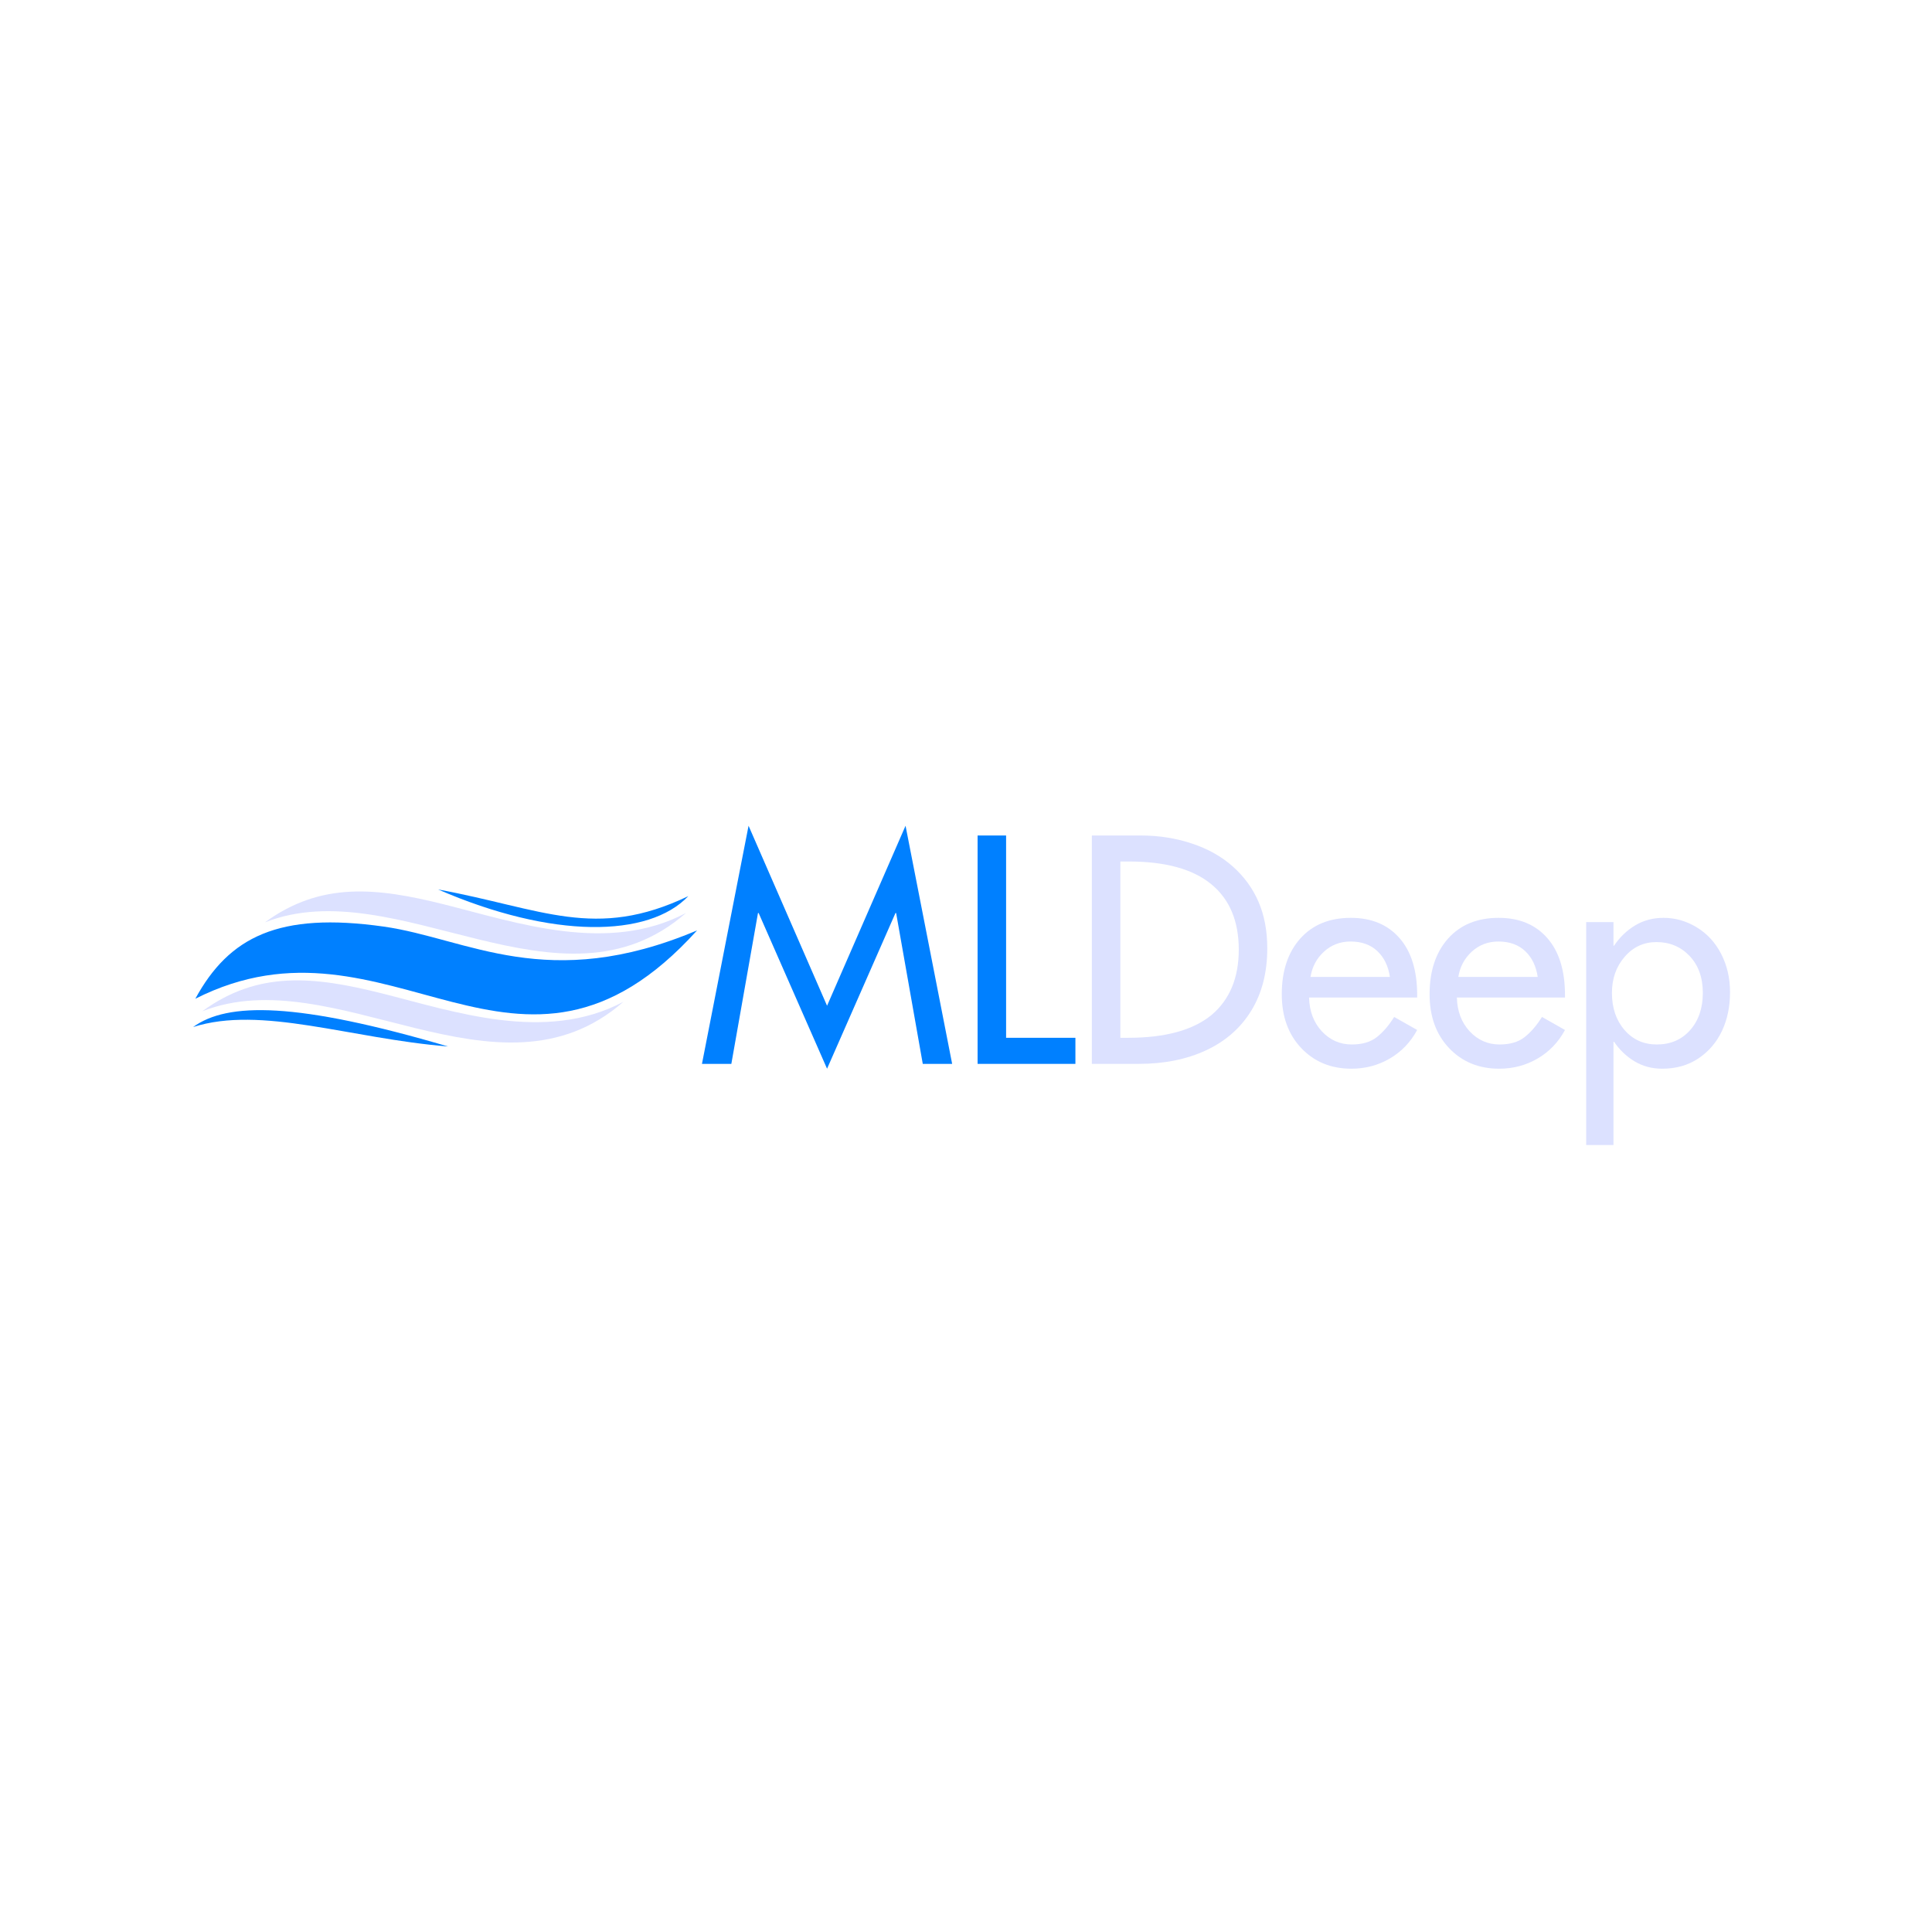
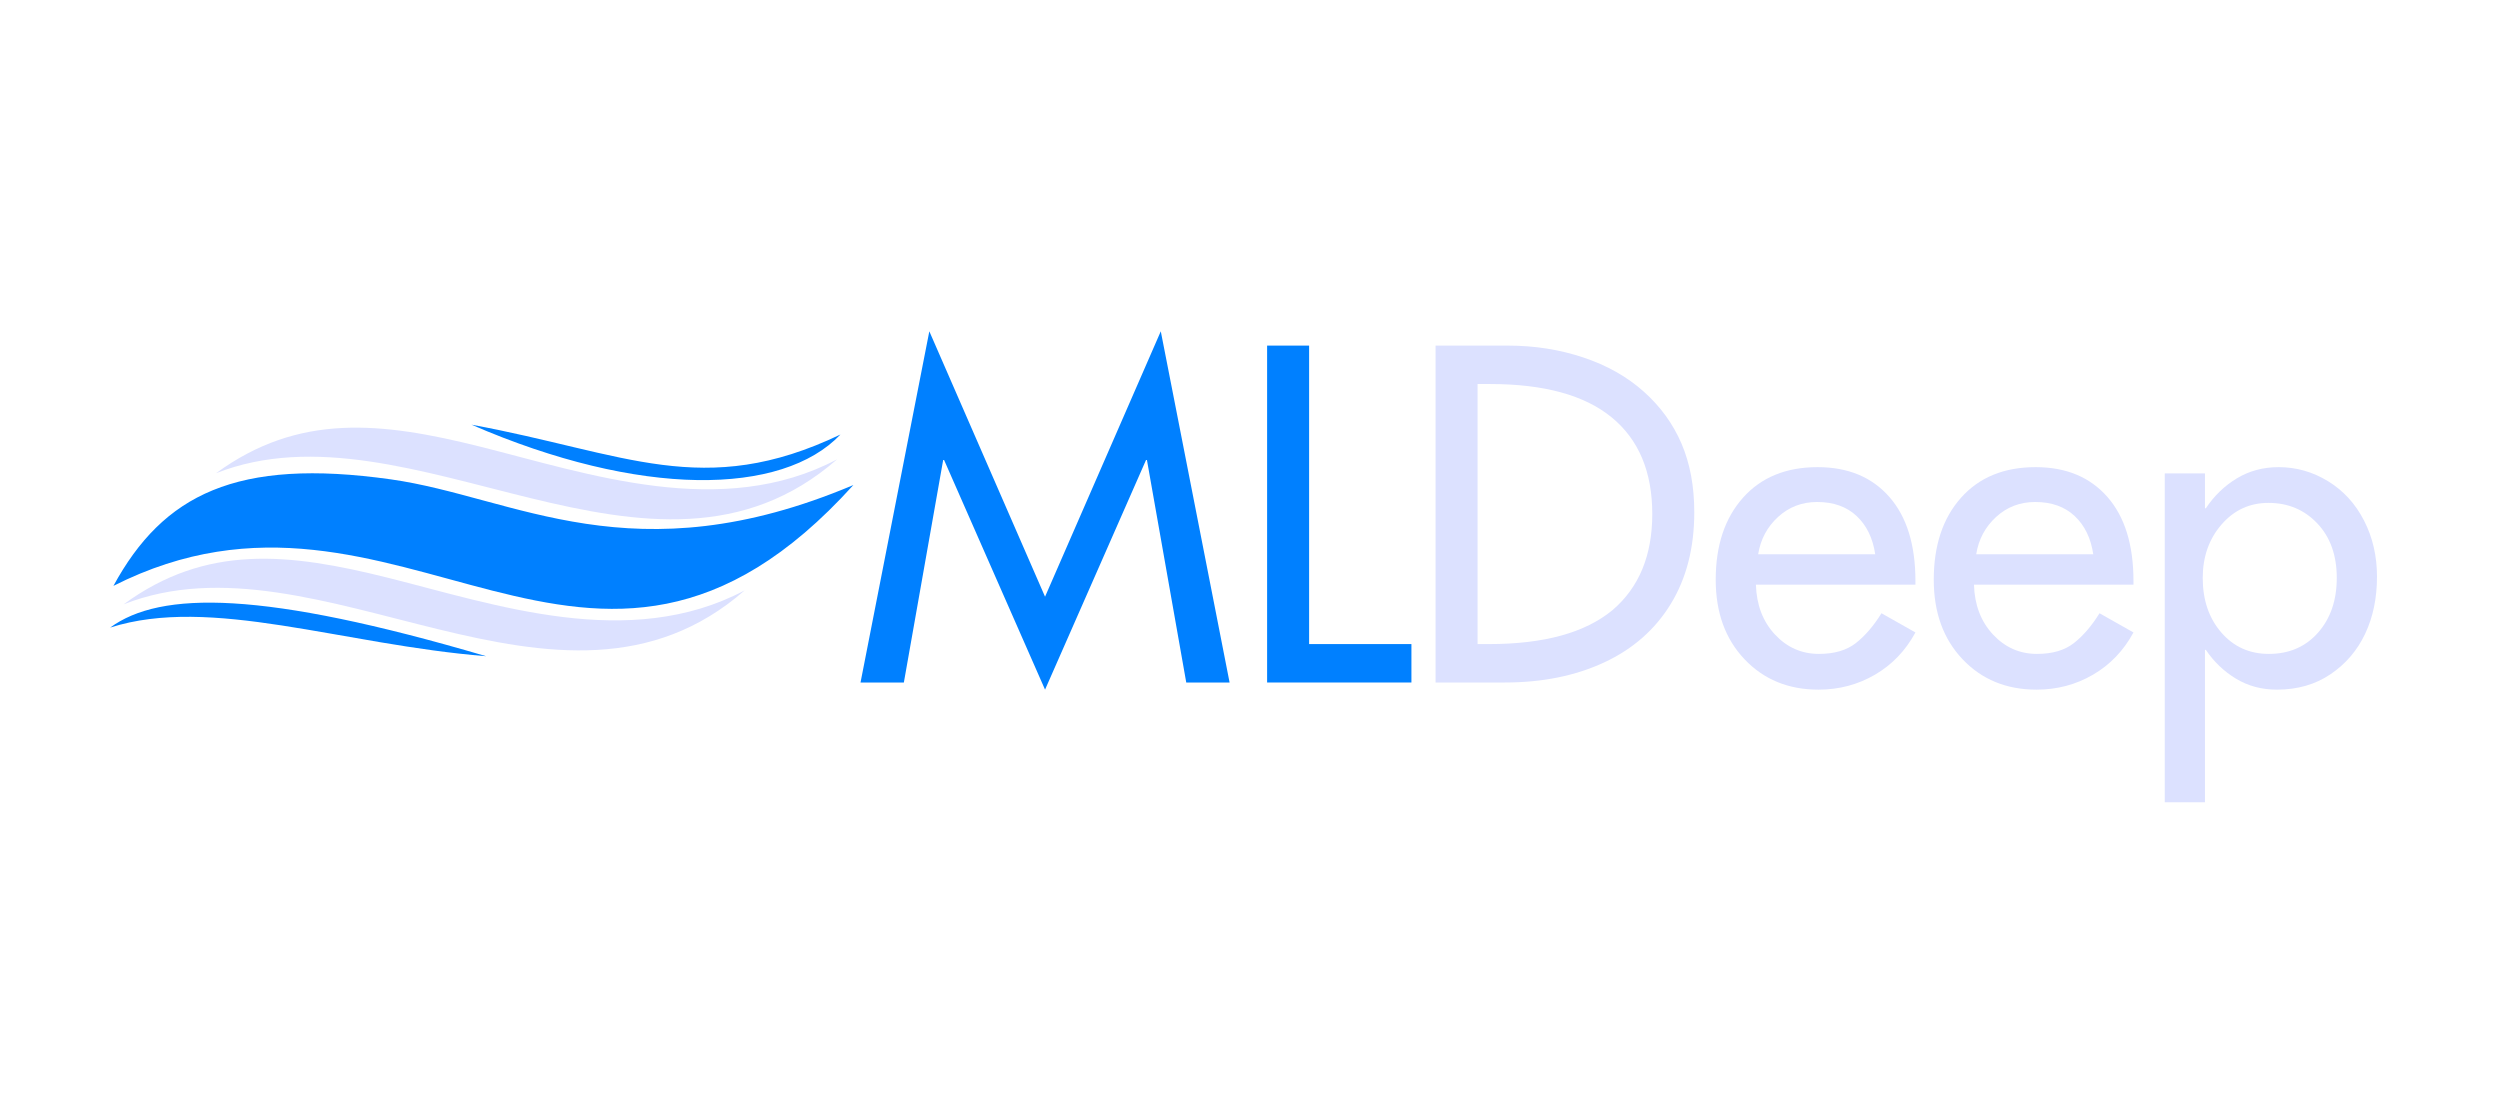
- <svg xmlns="http://www.w3.org/2000/svg" width="500" zoomAndPan="magnify" viewBox="0 0 375 375" height="500" preserveAspectRatio="xMidYMid meet" version="1.0">
+ <svg xmlns="http://www.w3.org/2000/svg" width="3264" zoomAndPan="magnify" viewBox="0 0 2448 1080" height="1440" preserveAspectRatio="xMidYMid meet" version="1.0">
  <defs>
    <g />
-     <clipPath id="d90dcbf59c">
-       <path d="M 2.5 22 L 100.496 22 L 100.496 40 L 2.5 40 Z M 2.5 22 " clip-rule="nonzero" />
+     <clipPath id="d6de523cf9">
+       <path d="M 16 282 L 385 282 L 385 335 L 16 335 Z M 16 282 " clip-rule="nonzero" />
    </clipPath>
-     <clipPath id="3ddc0905b6">
-       <path d="M 2.5 39 L 52 39 L 52 47 L 2.5 47 Z M 2.5 39 " clip-rule="nonzero" />
+     <clipPath id="4044cdc7a0">
+       <path d="M 744 0.16 L 2247.762 0.16 L 2247.762 484.238 L 744 484.238 Z M 744 0.16 " clip-rule="nonzero" />
    </clipPath>
-     <clipPath id="ce6c6ecdc8">
-       <path d="M 100 0.68 L 303.641 0.68 L 303.641 66.199 L 100 66.199 Z M 100 0.68 " clip-rule="nonzero" />
+     <clipPath id="d4de482e6b">
+       <rect x="0" width="1504" y="0" height="485" />
    </clipPath>
-     <clipPath id="73e9e4b5b5">
-       <rect x="0" width="204" y="0" height="67" />
-     </clipPath>
-     <clipPath id="09bf292aef">
-       <rect x="0" width="304" y="0" height="67" />
+     <clipPath id="e03e352812">
+       <rect x="0" width="2248" y="0" height="485" />
    </clipPath>
  </defs>
-   <g transform="matrix(1, 0, 0, 1, 35, 157)">
-     <g clip-path="url(#09bf292aef)">
-       <g clip-path="url(#d90dcbf59c)">
-         <path fill="#0080ff" d="M 2.91 36.859 C 9.465 24.84 19.094 19.977 39.438 22.844 C 55.762 25.148 71.215 35.871 100.301 23.59 C 65.504 62.078 40.754 17.715 2.91 36.859 Z M 2.91 36.859 " fill-opacity="1" fill-rule="nonzero" />
+   <g transform="matrix(1, 0, 0, 1, 92, 308)">
+     <g clip-path="url(#e03e352812)">
+       <path fill="#0080ff" d="M 19.059 265.688 C 67.812 176.262 139.469 140.07 290.824 161.406 C 412.254 178.555 527.238 258.332 743.625 166.941 C 484.746 453.309 300.621 123.25 19.059 265.688 Z M 19.059 265.688 " fill-opacity="1" fill-rule="nonzero" />
+       <path fill="#dce1ff" d="M 29.035 283.781 C 109.977 224.543 190.844 233.461 287.73 257.711 C 393.027 284.035 524.07 329.988 637.195 270.09 C 456.273 428.293 219.715 208.633 29.035 283.781 Z M 29.035 283.781 " fill-opacity="1" fill-rule="nonzero" />
+       <path fill="#dce1ff" d="M 119.516 155.398 C 200.492 96.195 281.32 105.117 378.246 129.367 C 483.508 155.691 614.551 201.641 727.711 141.746 C 546.754 299.949 310.195 80.25 119.516 155.398 Z M 119.516 155.398 " fill-opacity="1" fill-rule="nonzero" />
+       <g clip-path="url(#d6de523cf9)">
+         <path fill="#0080ff" d="M 15.855 306.539 C 65.41 270.309 165.5 270.238 384.07 334.574 C 242.691 323.18 114.344 274.969 15.855 306.539 Z M 15.855 306.539 " fill-opacity="1" fill-rule="nonzero" />
      </g>
-       <path fill="#dce1ff" d="M 4.254 39.293 C 15.133 31.332 26 32.531 39.023 35.789 C 53.176 39.328 70.789 45.504 85.992 37.453 C 61.676 58.715 29.883 29.191 4.254 39.293 Z M 4.254 39.293 " fill-opacity="1" fill-rule="nonzero" />
-       <path fill="#dce1ff" d="M 16.414 22.035 C 27.297 14.078 38.16 15.277 51.188 18.539 C 65.336 22.074 82.949 28.254 98.16 20.203 C 73.836 41.465 42.043 11.938 16.414 22.035 Z M 16.414 22.035 " fill-opacity="1" fill-rule="nonzero" />
-       <g clip-path="url(#3ddc0905b6)">
-         <path fill="#0080ff" d="M 2.48 42.352 C 9.141 37.48 22.594 37.473 51.973 46.121 C 32.969 44.586 15.719 38.109 2.48 42.352 Z M 2.48 42.352 " fill-opacity="1" fill-rule="nonzero" />
-       </g>
-       <path fill="#0080ff" d="M 50.035 15.645 C 70.246 19.363 80.527 25.586 98.602 16.938 C 90.914 25.027 72.215 25.273 50.035 15.645 Z M 50.035 15.645 " fill-opacity="1" fill-rule="nonzero" />
-       <g clip-path="url(#ce6c6ecdc8)">
-         <g transform="matrix(1, 0, 0, 1, 100, 0)">
-           <g clip-path="url(#73e9e4b5b5)">
+       <path fill="#0080ff" d="M 369.652 107.848 C 520.027 135.52 596.527 181.797 730.988 117.461 C 673.789 177.645 534.664 179.465 369.652 107.848 Z M 369.652 107.848 " fill-opacity="1" fill-rule="nonzero" />
+       <g clip-path="url(#4044cdc7a0)">
+         <g transform="matrix(1, 0, 0, 1, 744, 0.000000000000056843)">
+           <g clip-path="url(#d4de482e6b)">
            <g fill="#0080ff" fill-opacity="1">
-               <g transform="translate(0.484156, 49.4973)">
+               <g transform="translate(0.93518, 360.3042)">
                <g>
-                   <path d="M 9.812 -46.219 L 25.047 -11.281 L 40.281 -46.219 L 49.328 0 L 43.625 0 L 38.453 -29.281 L 38.328 -29.281 L 25.047 0.938 L 11.766 -29.281 L 11.641 -29.281 L 6.469 0 L 0.766 0 Z M 9.812 -46.219 " />
+                   <path d="M 73.062 -343.891 L 186.375 -84 L 299.703 -343.891 L 367.078 0 L 324.641 0 L 286.141 -217.891 L 285.266 -217.891 L 186.375 7 L 87.5 -217.891 L 86.625 -217.891 L 48.125 0 L 5.688 0 Z M 73.062 -343.891 " />
                </g>
              </g>
            </g>
            <g fill="#0080ff" fill-opacity="1">
-               <g transform="translate(50.51696, 49.4973)">
+               <g transform="translate(373.2577, 360.3042)">
                <g>
-                   <path d="M 9.766 -44.328 L 9.766 -5.062 L 23.219 -5.062 L 23.219 0 L 4.234 0 L 4.234 -44.328 Z M 9.766 -44.328 " />
+                   <path d="M 72.625 -329.891 L 72.625 -37.625 L 172.812 -37.625 L 172.812 0 L 31.5 0 L 31.5 -329.891 Z M 72.625 -329.891 " />
                </g>
              </g>
            </g>
            <g fill="#dce1ff" fill-opacity="1">
-               <g transform="translate(73.16384, 49.4973)">
+               <g transform="translate(541.7086, 360.3042)">
                <g>
-                   <path d="M 13.281 -44.328 C 16.77 -44.328 20.07 -43.805 23.188 -42.766 C 26.312 -41.734 28.969 -40.238 31.156 -38.281 C 33.352 -36.32 35.008 -34.035 36.125 -31.422 C 37.25 -28.816 37.812 -25.812 37.812 -22.406 C 37.812 -17.738 36.781 -13.719 34.719 -10.344 C 32.656 -6.977 29.734 -4.41 25.953 -2.641 C 22.172 -0.879 17.812 0 12.875 0 L 3.766 0 L 3.766 -44.328 Z M 9.297 -5.062 L 10.812 -5.062 C 18.031 -5.062 23.441 -6.551 27.047 -9.531 C 30.535 -12.508 32.281 -16.723 32.281 -22.172 C 32.281 -27.734 30.492 -31.973 26.922 -34.891 C 23.359 -37.816 18.031 -39.281 10.938 -39.281 L 9.297 -39.281 Z M 9.297 -5.062 " />
+                   <path d="M 98.875 -329.891 C 124.832 -329.891 149.406 -326.023 172.594 -318.297 C 195.781 -310.566 215.539 -299.41 231.875 -284.828 C 248.219 -270.242 260.547 -253.25 268.859 -233.844 C 277.172 -214.445 281.328 -192.062 281.328 -166.688 C 281.328 -131.977 273.672 -102.082 258.359 -77 C 243.047 -51.914 221.312 -32.812 193.156 -19.688 C 165.008 -6.562 132.562 0 95.812 0 L 28 0 L 28 -329.891 Z M 69.125 -37.625 L 80.5 -37.625 C 134.164 -37.625 174.414 -48.707 201.25 -70.875 C 227.219 -93.039 240.203 -124.395 240.203 -164.938 C 240.203 -206.363 226.926 -237.941 200.375 -259.672 C 173.832 -281.398 134.164 -292.266 81.375 -292.266 L 69.125 -292.266 Z M 69.125 -37.625 " />
                </g>
              </g>
            </g>
            <g fill="#dce1ff" fill-opacity="1">
-               <g transform="translate(112.2612, 49.4973)">
+               <g transform="translate(832.6538, 360.3042)">
                <g>
-                   <path d="M 27.812 -13.344 L 27.812 -12.875 L 6.828 -12.875 C 6.898 -10.207 7.727 -8.02 9.312 -6.312 C 10.906 -4.613 12.836 -3.766 15.109 -3.766 C 17.148 -3.766 18.773 -4.242 19.984 -5.203 C 21.203 -6.16 22.32 -7.461 23.344 -9.109 L 27.812 -6.578 C 26.52 -4.191 24.742 -2.344 22.484 -1.031 C 20.234 0.281 17.754 0.938 15.047 0.938 C 11.086 0.938 7.844 -0.395 5.312 -3.062 C 2.789 -5.727 1.531 -9.211 1.531 -13.516 C 1.531 -18.023 2.723 -21.625 5.109 -24.312 C 7.504 -27 10.781 -28.344 14.938 -28.344 C 18.938 -28.344 22.082 -27.035 24.375 -24.422 C 26.664 -21.816 27.812 -18.125 27.812 -13.344 Z M 22.516 -16.875 C 22.203 -18.988 21.391 -20.66 20.078 -21.891 C 18.766 -23.129 17.031 -23.75 14.875 -23.75 C 12.875 -23.75 11.156 -23.094 9.719 -21.781 C 8.289 -20.469 7.422 -18.832 7.109 -16.875 Z M 22.516 -16.875 " />
+                   <path d="M 206.938 -99.312 L 206.938 -95.812 L 50.75 -95.812 C 51.332 -75.977 57.531 -59.719 69.344 -47.031 C 81.156 -34.344 95.52 -28 112.438 -28 C 127.602 -28 139.707 -31.57 148.75 -38.719 C 157.789 -45.863 166.102 -55.562 173.688 -67.812 L 206.938 -49 C 197.312 -31.207 184.113 -17.426 167.344 -7.656 C 150.57 2.113 132.125 7 112 7 C 82.539 7 58.406 -2.914 39.594 -22.75 C 20.781 -42.582 11.375 -68.539 11.375 -100.625 C 11.375 -134.164 20.27 -160.926 38.062 -180.906 C 55.852 -200.883 80.207 -210.875 111.125 -210.875 C 140.875 -210.875 164.281 -201.176 181.344 -181.781 C 198.406 -162.383 206.938 -134.895 206.938 -99.312 Z M 167.562 -125.562 C 165.227 -141.312 159.176 -153.781 149.406 -162.969 C 139.633 -172.156 126.727 -176.75 110.688 -176.75 C 95.812 -176.75 83.051 -171.863 72.406 -162.094 C 61.758 -152.32 55.27 -140.145 52.938 -125.562 Z M 167.562 -125.562 " />
                </g>
              </g>
            </g>
            <g fill="#dce1ff" fill-opacity="1">
-               <g transform="translate(140.9521, 49.4973)">
+               <g transform="translate(1046.16, 360.3042)">
                <g>
-                   <path d="M 27.812 -13.344 L 27.812 -12.875 L 6.828 -12.875 C 6.898 -10.207 7.727 -8.02 9.312 -6.312 C 10.906 -4.613 12.836 -3.766 15.109 -3.766 C 17.148 -3.766 18.773 -4.242 19.984 -5.203 C 21.203 -6.16 22.32 -7.461 23.344 -9.109 L 27.812 -6.578 C 26.52 -4.191 24.742 -2.344 22.484 -1.031 C 20.234 0.281 17.754 0.938 15.047 0.938 C 11.086 0.938 7.844 -0.395 5.312 -3.062 C 2.789 -5.727 1.531 -9.211 1.531 -13.516 C 1.531 -18.023 2.723 -21.625 5.109 -24.312 C 7.504 -27 10.781 -28.344 14.938 -28.344 C 18.938 -28.344 22.082 -27.035 24.375 -24.422 C 26.664 -21.816 27.812 -18.125 27.812 -13.344 Z M 22.516 -16.875 C 22.203 -18.988 21.391 -20.66 20.078 -21.891 C 18.766 -23.129 17.031 -23.75 14.875 -23.75 C 12.875 -23.75 11.156 -23.094 9.719 -21.781 C 8.289 -20.469 7.422 -18.832 7.109 -16.875 Z M 22.516 -16.875 " />
+                   <path d="M 206.938 -99.312 L 206.938 -95.812 L 50.75 -95.812 C 51.332 -75.977 57.531 -59.719 69.344 -47.031 C 81.156 -34.344 95.52 -28 112.438 -28 C 127.602 -28 139.707 -31.57 148.75 -38.719 C 157.789 -45.863 166.102 -55.562 173.688 -67.812 L 206.938 -49 C 197.312 -31.207 184.113 -17.426 167.344 -7.656 C 150.57 2.113 132.125 7 112 7 C 82.539 7 58.406 -2.914 39.594 -22.75 C 20.781 -42.582 11.375 -68.539 11.375 -100.625 C 11.375 -134.164 20.27 -160.926 38.062 -180.906 C 55.852 -200.883 80.207 -210.875 111.125 -210.875 C 140.875 -210.875 164.281 -201.176 181.344 -181.781 C 198.406 -162.383 206.938 -134.895 206.938 -99.312 Z M 167.562 -125.562 C 165.227 -141.312 159.176 -153.781 149.406 -162.969 C 139.633 -172.156 126.727 -176.75 110.688 -176.75 C 95.812 -176.75 83.051 -171.863 72.406 -162.094 C 61.758 -152.32 55.27 -140.145 52.938 -125.562 Z M 167.562 -125.562 " />
                </g>
              </g>
            </g>
            <g fill="#dce1ff" fill-opacity="1">
-               <g transform="translate(169.6431, 49.4973)">
+               <g transform="translate(1259.665, 360.3042)">
                <g>
-                   <path d="M 17.984 0.938 C 15.992 0.938 14.203 0.457 12.609 -0.5 C 11.023 -1.457 9.703 -2.723 8.641 -4.297 L 8.531 -4.297 L 8.531 15.75 L 3.234 15.75 L 3.234 -27.516 L 8.531 -27.516 L 8.531 -22.938 L 8.641 -22.938 C 9.742 -24.582 11.109 -25.895 12.734 -26.875 C 14.359 -27.852 16.191 -28.344 18.234 -28.344 C 20.547 -28.344 22.707 -27.723 24.719 -26.484 C 26.738 -25.254 28.316 -23.531 29.453 -21.312 C 30.586 -19.094 31.156 -16.633 31.156 -13.938 C 31.156 -11.113 30.633 -8.602 29.594 -6.406 C 28.562 -4.207 27.047 -2.43 25.047 -1.078 C 23.047 0.266 20.691 0.938 17.984 0.938 Z M 25.875 -13.766 C 25.875 -16.742 25.02 -19.133 23.312 -20.938 C 21.602 -22.738 19.457 -23.641 16.875 -23.641 C 14.406 -23.641 12.348 -22.688 10.703 -20.781 C 9.055 -18.883 8.234 -16.547 8.234 -13.766 C 8.234 -10.859 9.047 -8.461 10.672 -6.578 C 12.297 -4.703 14.383 -3.766 16.938 -3.766 C 19.602 -3.766 21.758 -4.691 23.406 -6.547 C 25.051 -8.41 25.875 -10.816 25.875 -13.766 Z M 25.875 -13.766 " />
+                   <path d="M 133.875 7 C 119 7 105.656 3.426 93.844 -3.719 C 82.031 -10.863 72.188 -20.27 64.312 -31.938 L 63.438 -31.938 L 63.438 117.25 L 24.062 117.25 L 24.062 -204.75 L 63.438 -204.75 L 63.438 -170.625 L 64.312 -170.625 C 72.477 -182.875 82.613 -192.645 94.719 -199.938 C 106.82 -207.227 120.457 -210.875 135.625 -210.875 C 152.832 -210.875 168.945 -206.281 183.969 -197.094 C 198.988 -187.906 210.727 -175.07 219.188 -158.594 C 227.656 -142.113 231.891 -123.812 231.891 -103.688 C 231.891 -82.688 228.02 -64.02 220.281 -47.688 C 212.551 -31.352 201.25 -18.156 186.375 -8.094 C 171.5 1.969 154 7 133.875 7 Z M 192.5 -102.375 C 192.5 -124.539 186.156 -142.332 173.469 -155.75 C 160.781 -169.164 144.812 -175.875 125.562 -175.875 C 107.188 -175.875 91.875 -168.801 79.625 -154.656 C 67.375 -140.508 61.25 -123.082 61.25 -102.375 C 61.25 -80.789 67.301 -63 79.406 -49 C 91.508 -35 107.039 -28 126 -28 C 145.832 -28 161.875 -34.926 174.125 -48.781 C 186.375 -62.633 192.5 -80.5 192.5 -102.375 Z M 192.5 -102.375 " />
                </g>
              </g>
            </g>
          </g>
        </g>
      </g>
    </g>
  </g>
</svg>
